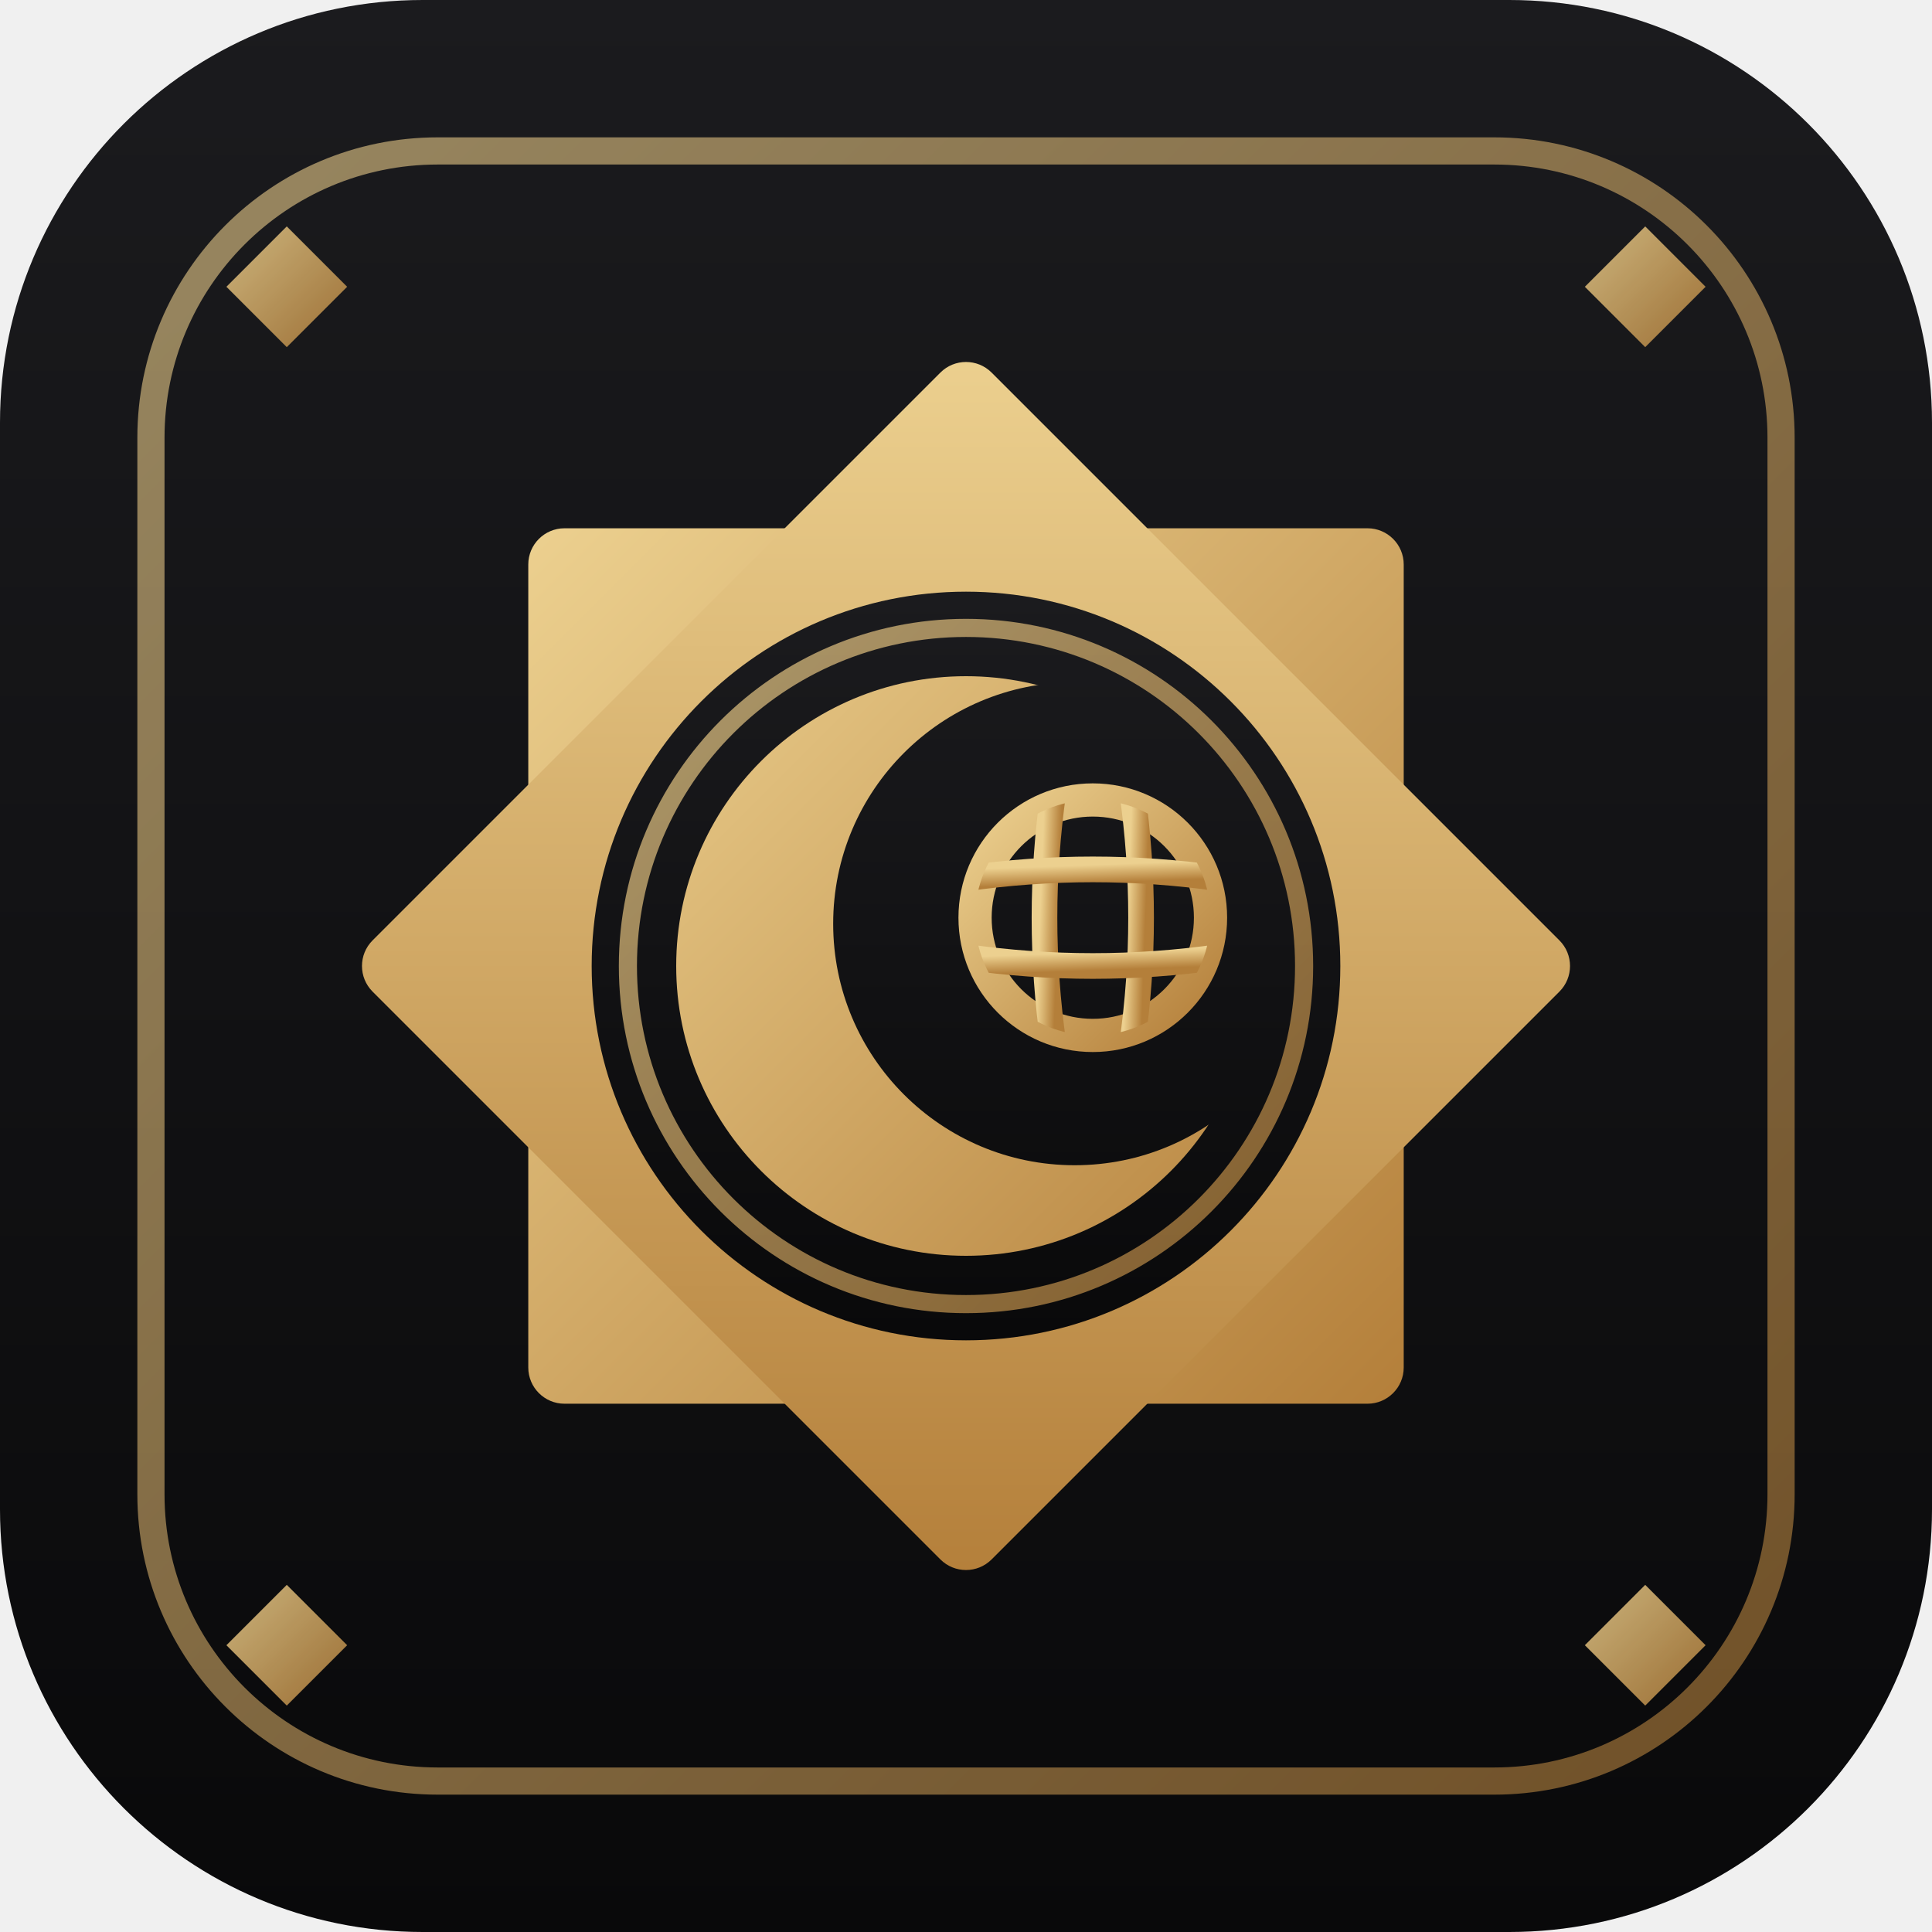
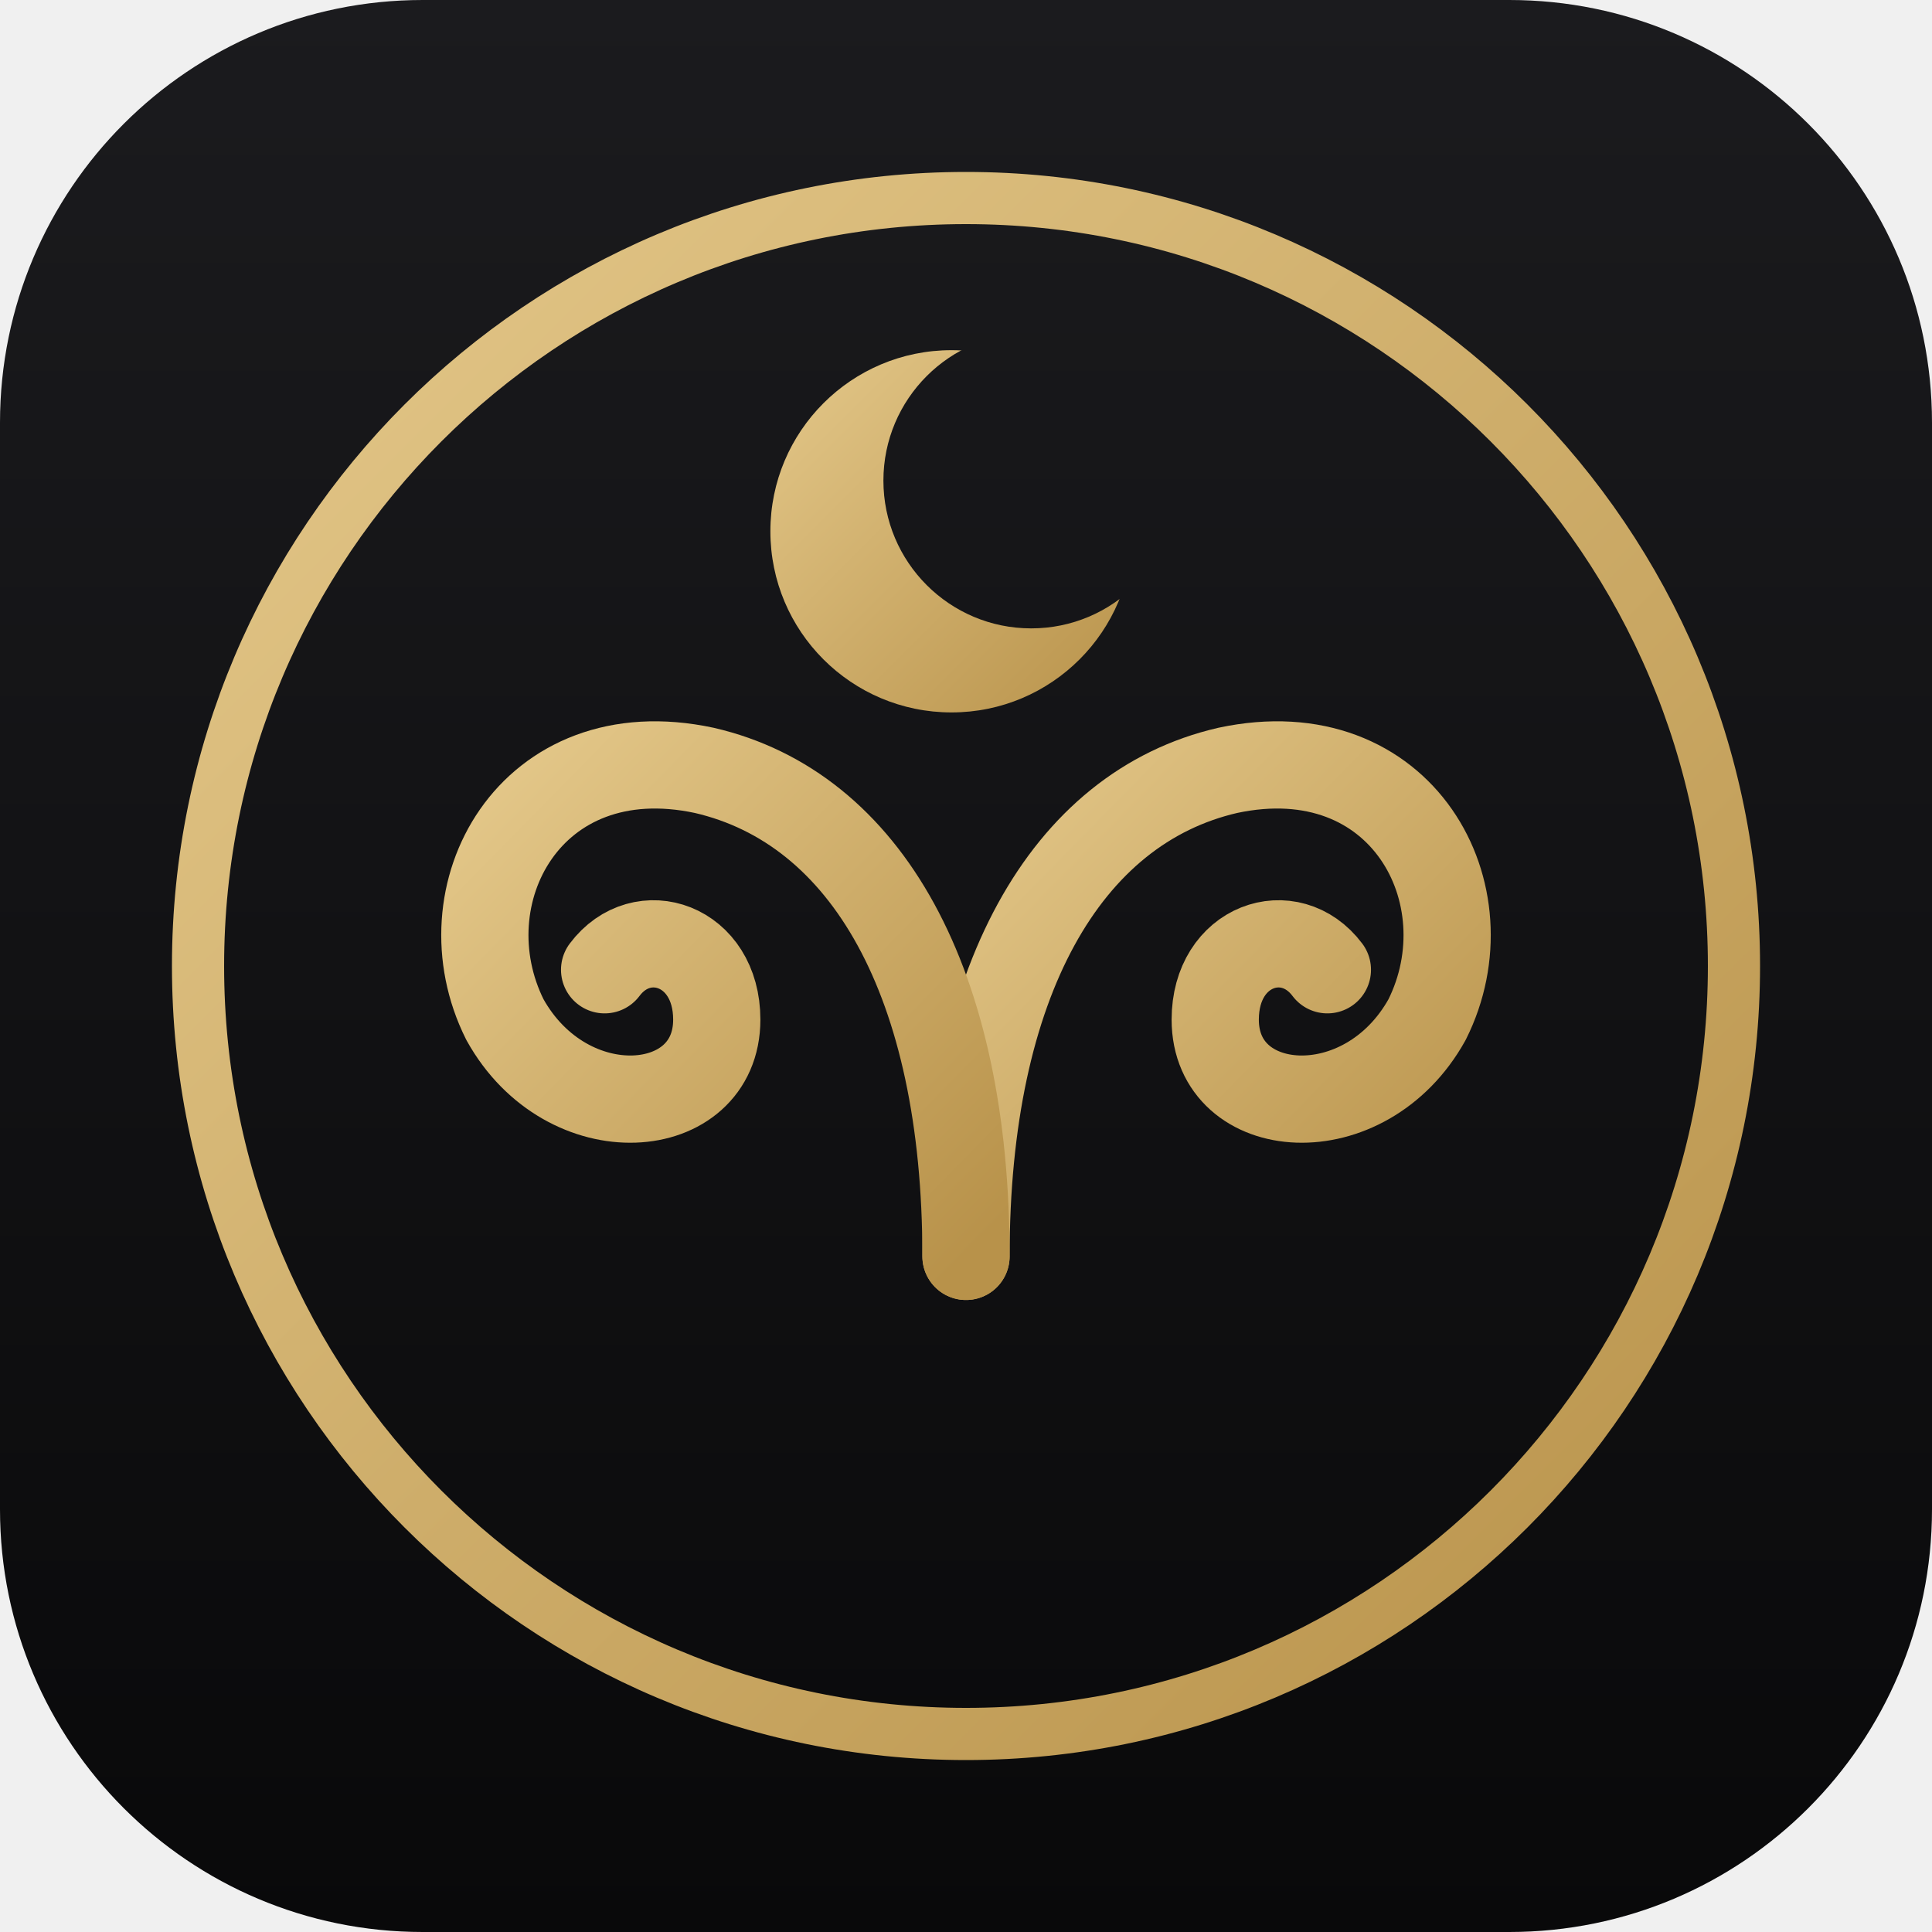
<svg xmlns="http://www.w3.org/2000/svg" viewBox="0 0 64 64">
  <defs>
    <linearGradient id="bg" x1="0" y1="0" x2="0" y2="1">
      <stop offset="0" stop-color="#1b1b1e" />
      <stop offset="1" stop-color="#09090a" />
    </linearGradient>
    <linearGradient id="gold" x1="0" y1="0" x2="1" y2="1">
-       <stop offset="0" stop-color="#ecd08f" />
-       <stop offset="1" stop-color="#b47f3a" />
+       <stop offset="0" stop-color="#e4c88a" />
+       <stop offset="1" stop-color="#b8924a" />
    </linearGradient>
-     <mask id="crescent">
-       <circle cx="32" cy="32" r="9.6" fill="#fff" />
-       <circle cx="35.6" cy="30.6" r="8" fill="#000" />
+     <mask id="cr" maskUnits="userSpaceOnUse" x="0" y="0" width="120" height="120">
+       <rect width="120" height="120" fill="#fff" />
+       <circle cx="64.5" cy="26.5" r="10.2" fill="#000" />
    </mask>
-     <clipPath id="tunduk">
-       <circle cx="36.2" cy="30.4" r="3.9" />
-     </clipPath>
  </defs>
  <rect width="64" height="64" rx="14" fill="url(#bg)" />
-   <rect x="5" y="5" width="54" height="54" rx="9.5" fill="none" stroke="url(#gold)" stroke-width="0.9" opacity="0.6" />
-   <g fill="url(#gold)" opacity="0.85">
-     <path d="M9.5 7.5 L11.5 9.5 L9.5 11.5 L7.5 9.5 Z" />
-     <path d="M54.5 7.5 L56.5 9.5 L54.5 11.5 L52.5 9.5 Z" />
-     <path d="M9.5 52.5 L11.5 54.5 L9.5 56.5 L7.5 54.5 Z" />
-     <path d="M54.5 52.5 L56.5 54.5 L54.5 56.5 L52.5 54.5 Z" />
-   </g>
-   <g fill="url(#gold)">
-     <rect x="17.5" y="17.5" width="29" height="29" rx="1.2" />
-     <rect x="17.5" y="17.5" width="29" height="29" rx="1.2" transform="rotate(45 32 32)" />
-   </g>
-   <circle cx="32" cy="32" r="12.4" fill="url(#bg)" />
-   <circle cx="32" cy="32" r="11.2" fill="none" stroke="url(#gold)" stroke-width="0.6" opacity="0.7" />
-   <rect x="20" y="20" width="24" height="24" fill="url(#gold)" mask="url(#crescent)" />
-   <circle cx="36.2" cy="30.4" r="3.9" fill="none" stroke="url(#gold)" stroke-width="1.1" />
-   <g clip-path="url(#tunduk)" stroke="url(#gold)" stroke-width="0.85" fill="none" stroke-linecap="round">
-     <path d="M34.9 26.2 Q34.3 30.4 34.9 34.6" />
-     <path d="M37.5 26.2 Q38.1 30.4 37.5 34.6" />
-     <path d="M32 29.1 Q36.2 28.5 40.4 29.1" />
-     <path d="M32 31.7 Q36.2 32.3 40.4 31.7" />
+   <g transform="translate(3.2 3.2) scale(0.48)">
+     <circle cx="60" cy="60" r="53" fill="none" stroke="url(#gold)" stroke-width="3.6" />
+     <g transform="translate(17 25) scale(0.86)" fill="none" stroke="url(#gold)" stroke-width="7" stroke-linecap="round" stroke-linejoin="round">
+       <path d="M50 64 C50 42 58 28 71 25 C85 22 92 35 87 45 C82 54 70 53 70 45 C70 39 76 37 79 41" />
+       <path d="M50 64 C50 42 42 28 29 25 C15 22 8 35 13 45 C18 54 30 53 30 45 C30 39 24 37 21 41" />
+       <path d="M50 64 L50 88" />
+     </g>
+     <circle cx="59" cy="30" r="12.5" fill="url(#gold)" mask="url(#cr)" />
  </g>
</svg>
